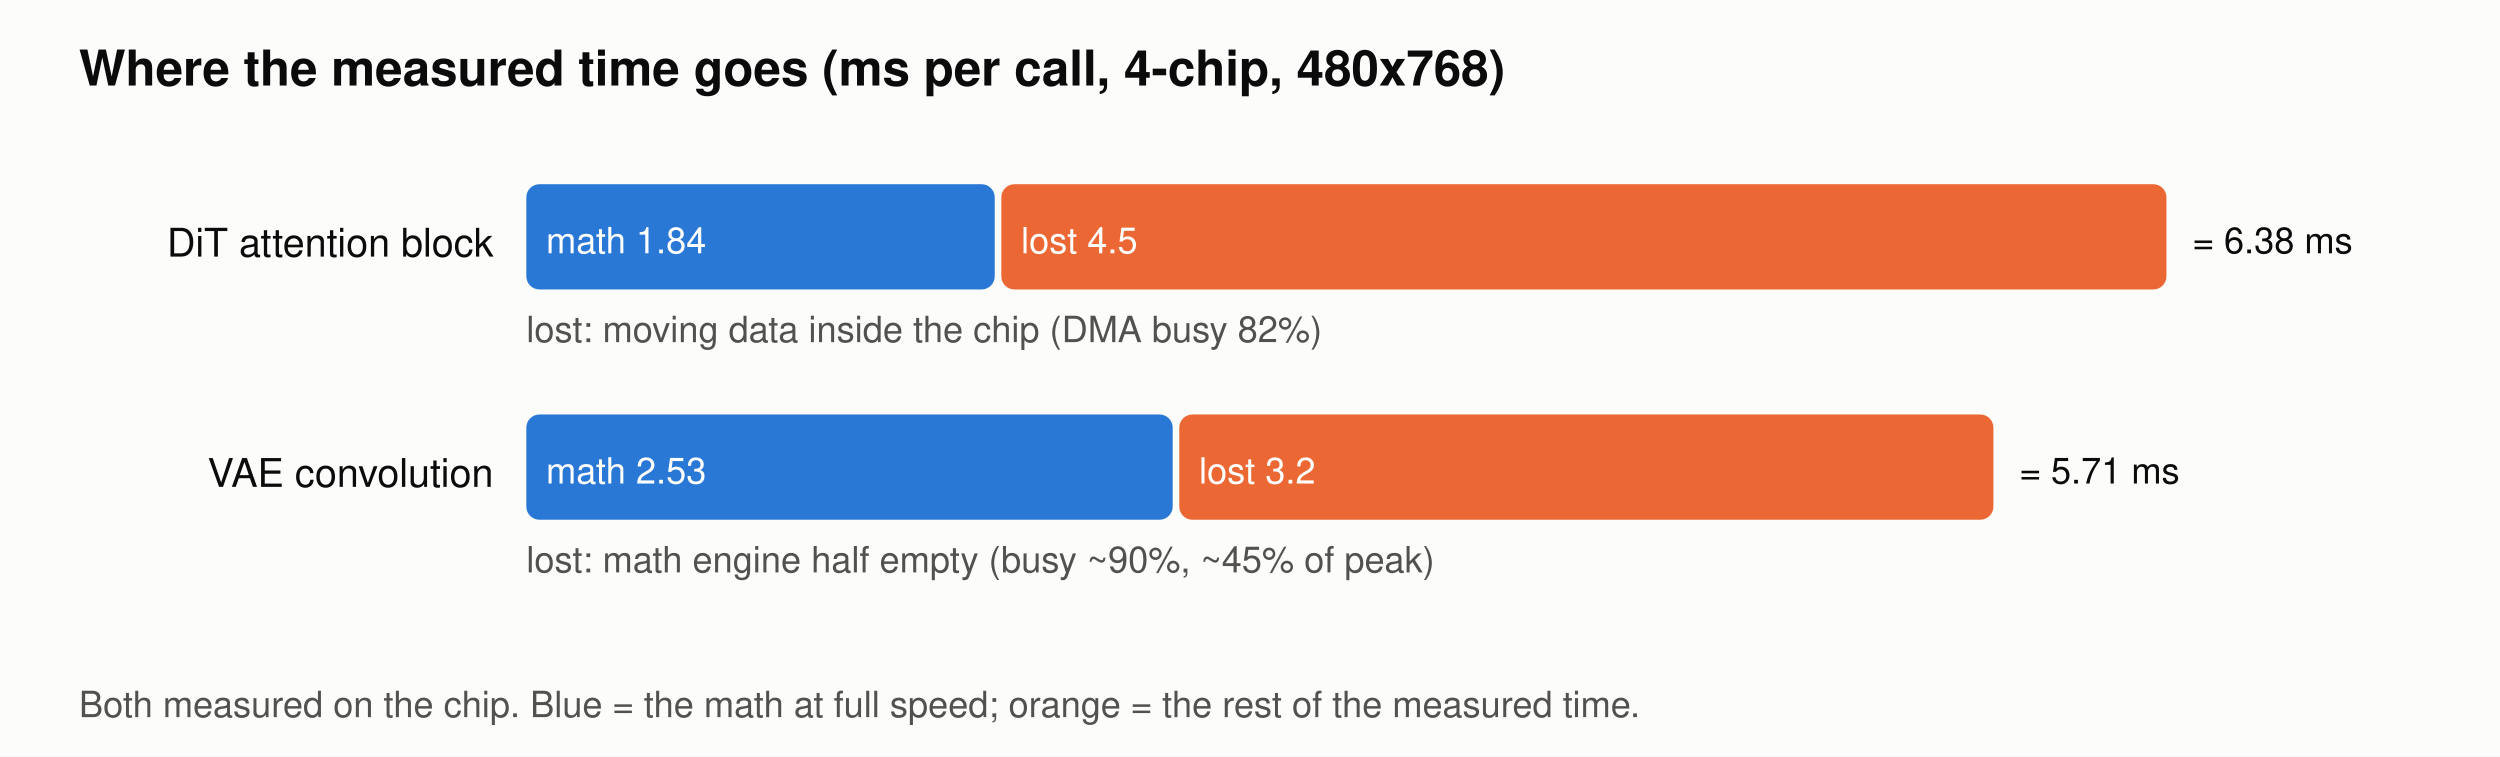
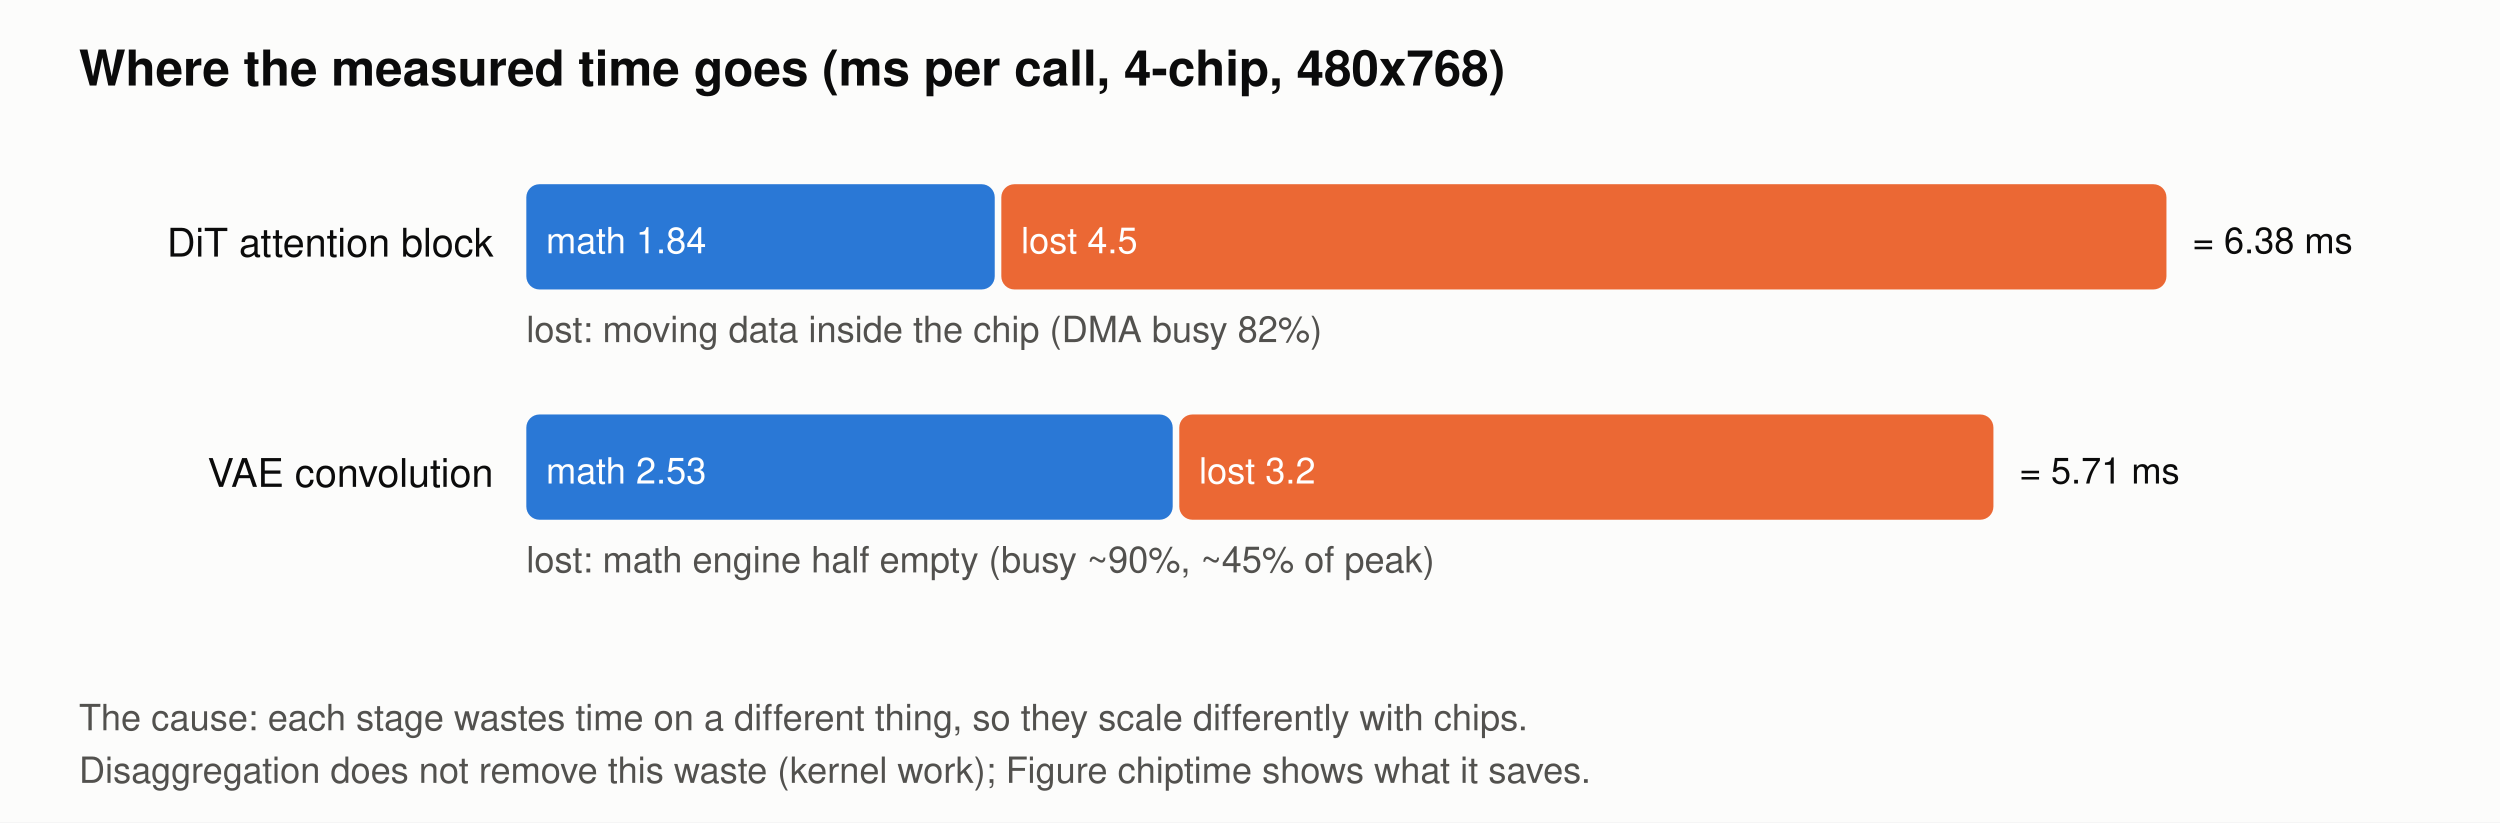
- <svg xmlns="http://www.w3.org/2000/svg" width="760" height="230" viewBox="0 0 760 230" font-family="Helvetica, Arial, sans-serif">
-   <rect width="760" height="230" fill="#fcfcfb" />
+ <svg xmlns="http://www.w3.org/2000/svg" width="760" height="250" viewBox="0 0 760 250" font-family="Helvetica, Arial, sans-serif">
+   <rect width="760" height="250" fill="#fcfcfb" />
  <text x="24" y="26" font-size="15" font-weight="600" fill="#0b0b0b">Where the measured time goes (ms per call, 4-chip, 480x768)</text>
  <text x="150" y="78" font-size="12" text-anchor="end" fill="#0b0b0b">DiT attention block</text>
  <rect x="160" y="56" width="142.4" height="32" rx="4" fill="#2a78d6" />
  <text x="166" y="77" font-size="11" fill="#ffffff">math 1.84</text>
  <rect x="304.4" y="56" width="354.2" height="32" rx="4" fill="#eb6834" />
  <text x="310.4" y="77" font-size="11" fill="#ffffff">lost 4.5</text>
  <text x="666.6" y="77" font-size="11" fill="#0b0b0b">= 6.38 ms</text>
  <text x="160" y="104" font-size="11" fill="#52514e">lost: moving data inside the chip (DMA busy 82%)</text>
  <text x="150" y="148" font-size="12" text-anchor="end" fill="#0b0b0b">VAE convolution</text>
  <rect x="160" y="126" width="196.5" height="32" rx="4" fill="#2a78d6" />
  <text x="166" y="147" font-size="11" fill="#ffffff">math 2.53</text>
  <rect x="358.5" y="126" width="247.5" height="32" rx="4" fill="#eb6834" />
  <text x="364.5" y="147" font-size="11" fill="#ffffff">lost 3.2</text>
  <text x="614.0" y="147" font-size="11" fill="#0b0b0b">= 5.71 ms</text>
  <text x="160" y="174" font-size="11" fill="#52514e">lost: math engine half empty (busy ~90%, ~45% of peak)</text>
-   <text x="24" y="218" font-size="11" fill="#52514e">Both measured on the chip. Blue = the math at full speed; orange = the rest of the measured time.</text>
+   <text x="24" y="222" font-size="11" fill="#52514e">The cause: each stage wastes time on a different thing, so they scale differently with chips.</text>
+   <text x="24" y="238" font-size="11" fill="#52514e">Disaggregation does not remove this waste (kernel work); Figure chiptime shows what it saves.</text>
</svg>
